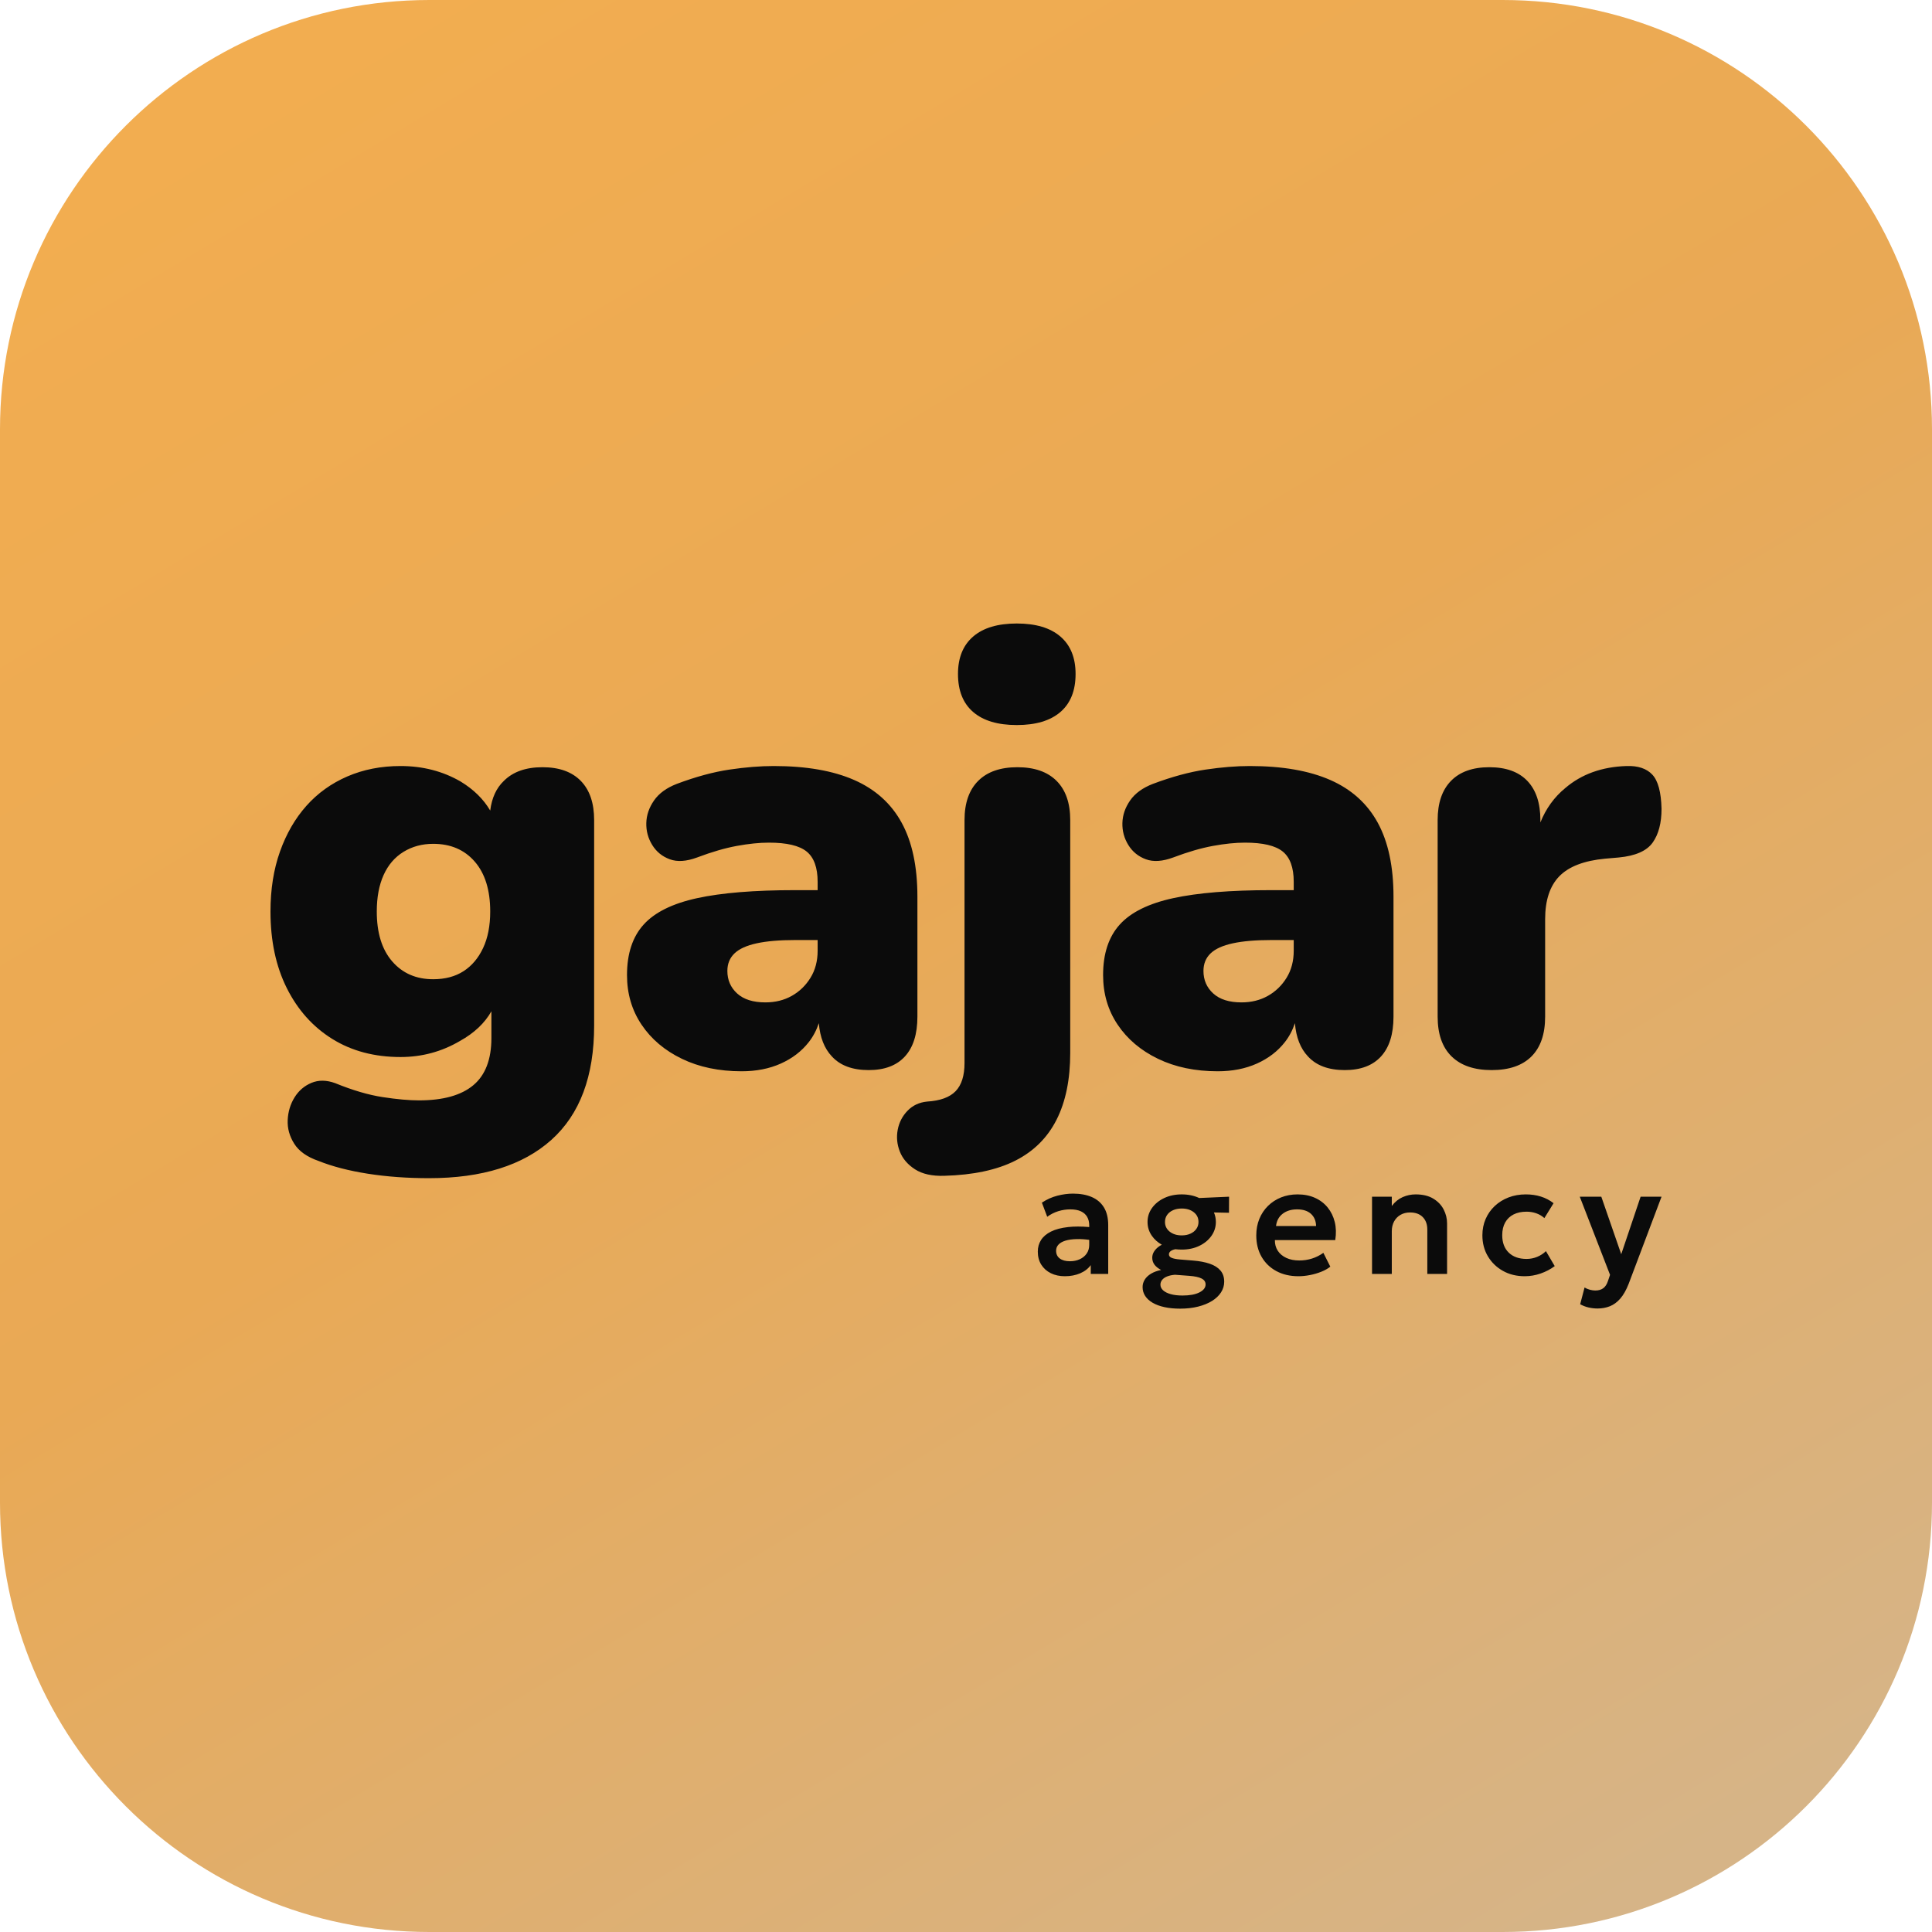
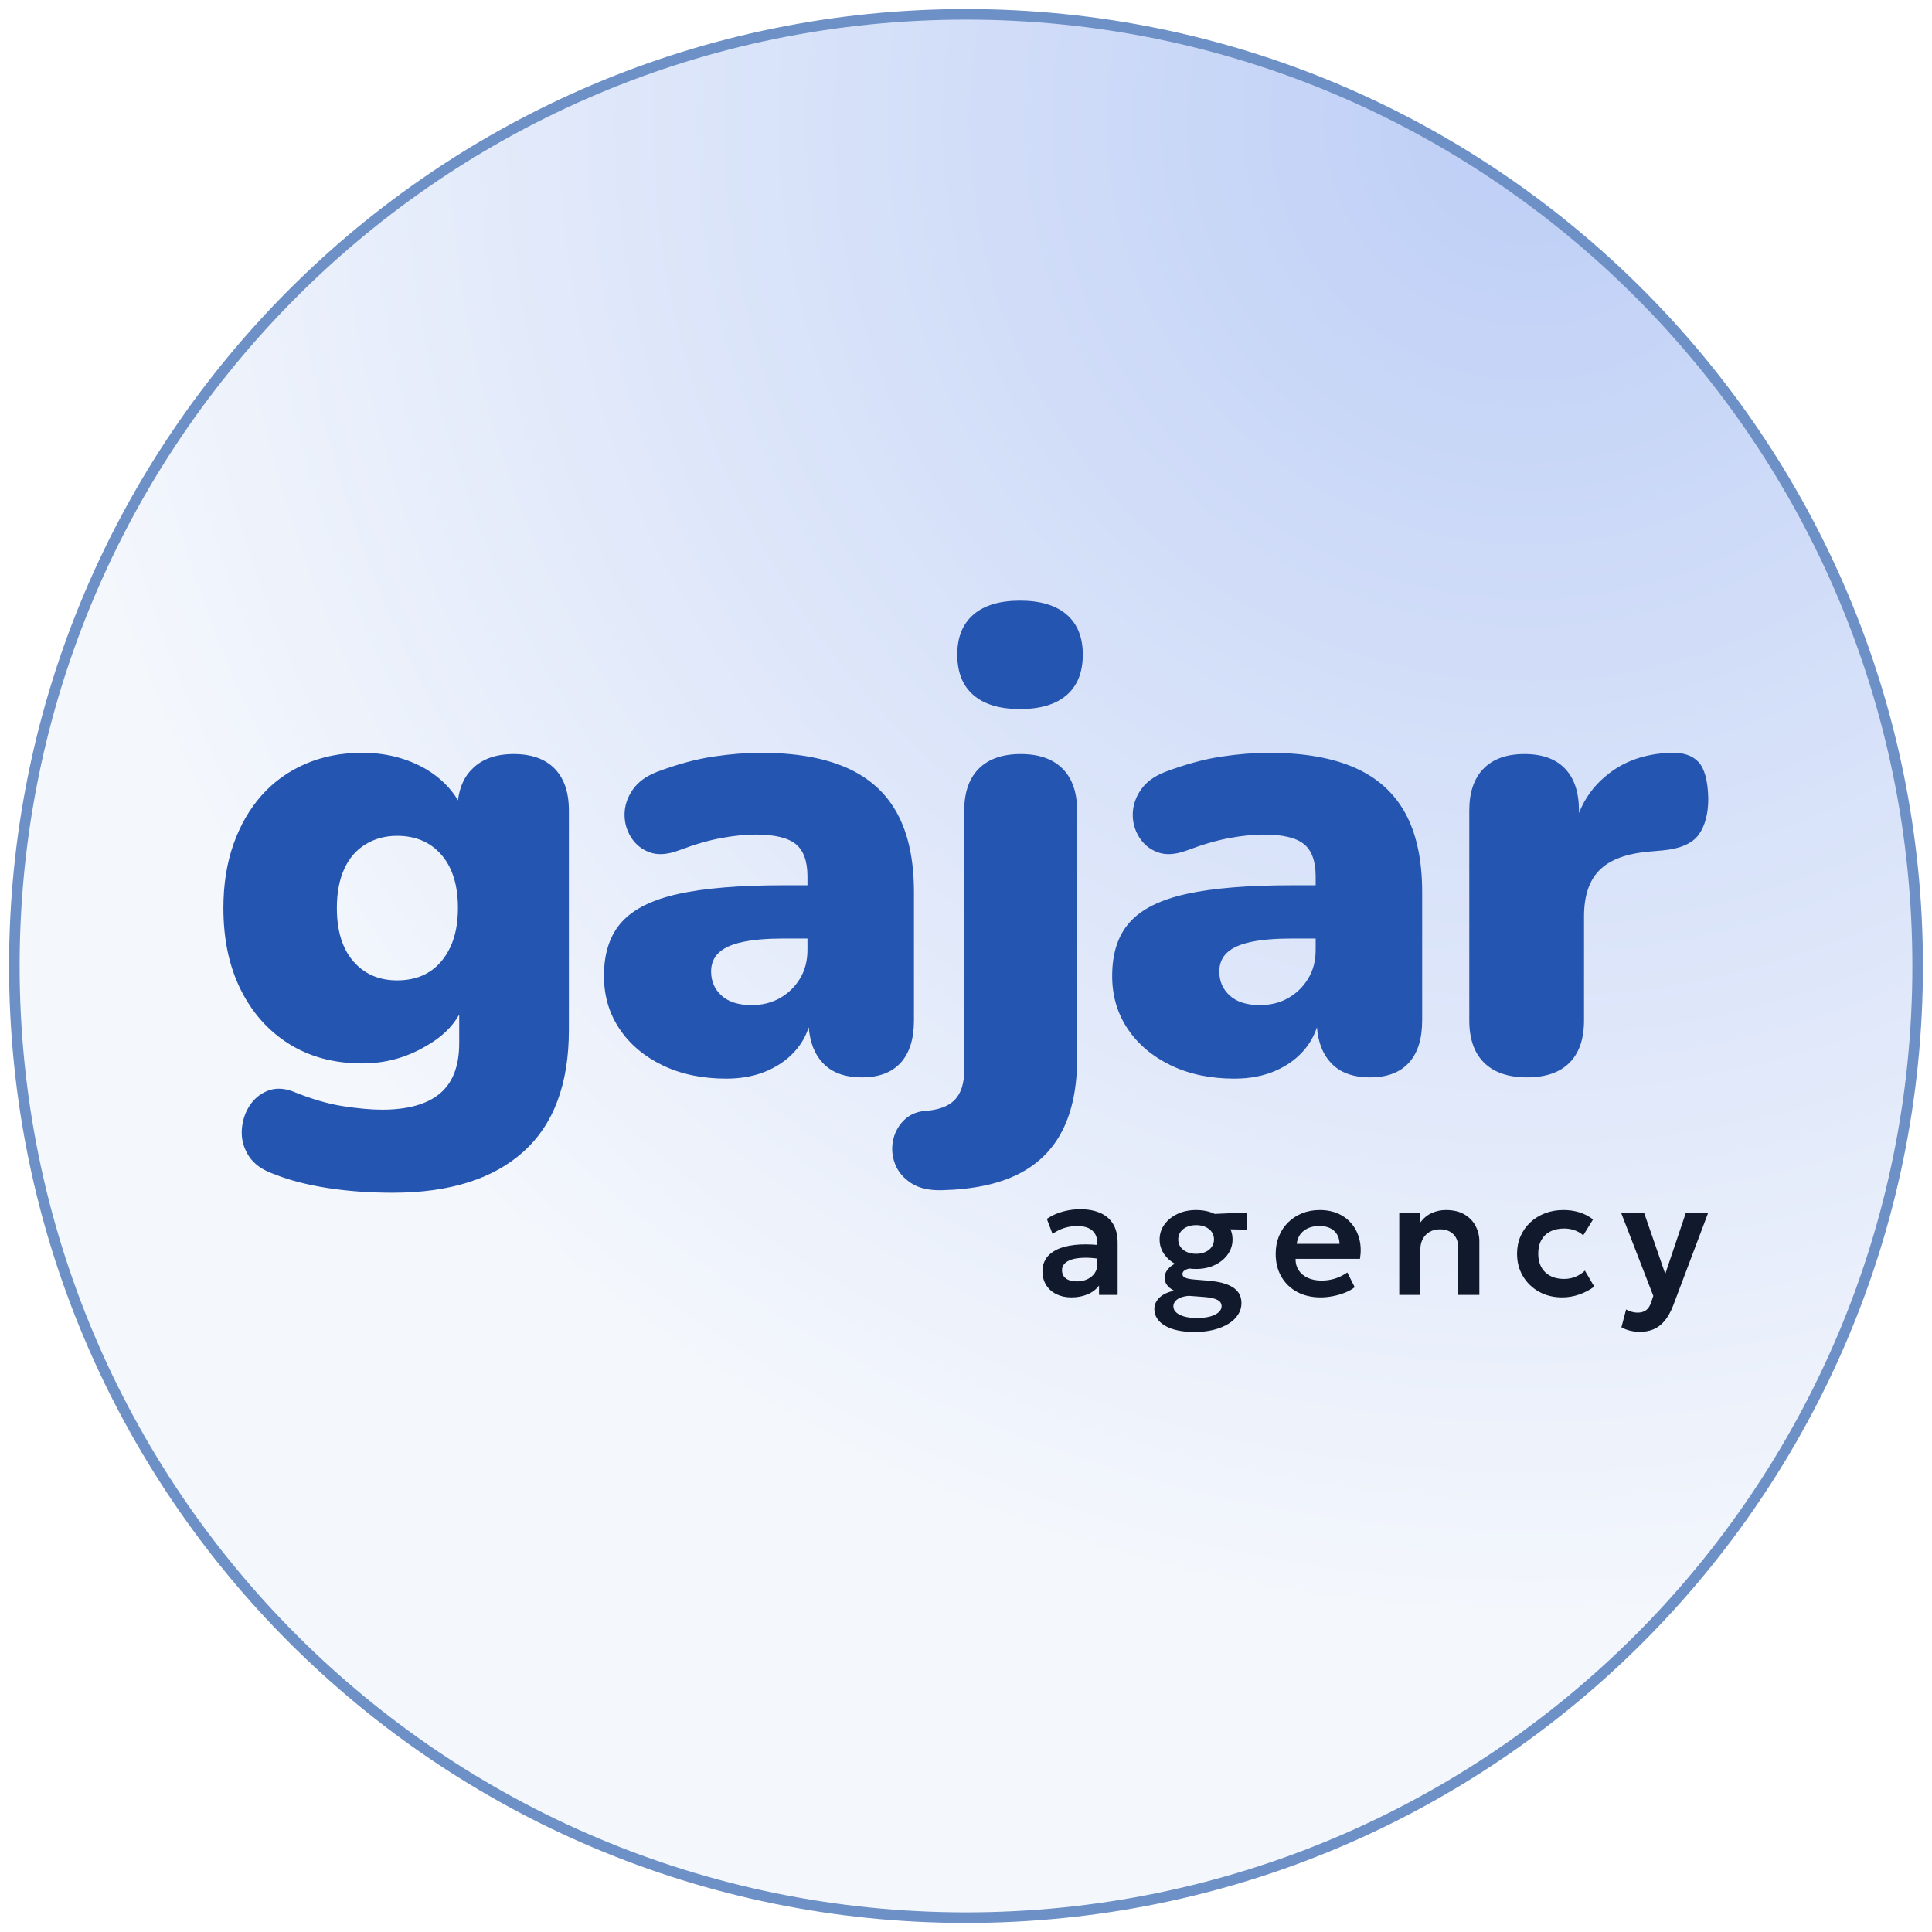
- <svg xmlns="http://www.w3.org/2000/svg" viewBox="0 0 1080 1080" width="1080" height="1080">
+ <svg xmlns="http://www.w3.org/2000/svg" viewBox="0 0 640 640" width="640" height="640">
  <defs>
-     <linearGradient id="amb" x1="0.2" y1="0" x2="0.8" y2="1">
-       <stop offset="0" stop-color="#F2AD50" />
-       <stop offset=".45" stop-color="#E9A955" />
-       <stop offset="1" stop-color="#D6B487" />
-     </linearGradient>
+     <radialGradient id="sky" cx="80%" cy="5%" r="80%">
+       <stop stop-color="#bdcef6" />
+       <stop offset="1" stop-color="#f4f7fc" />
+     </radialGradient>
  </defs>
-   <rect width="1080" height="1080" rx="240" fill="url(#amb)" />
-   <g transform="translate(151.2,595.2) scale(1.1066)">
-     <path d="M80.1 57.3Q63.6 57.3 49.2 55.05Q34.8 52.8 24.3 48.6Q15.6 45.6 12.0 39.9Q8.4 34.2 8.7 27.9Q9.0 21.6 12.15 16.5Q15.3 11.4 20.7 9.15Q26.1 6.9 32.7 9.3Q45.9 14.7 56.7 16.35Q67.5 18.0 75.0 18.0Q93.3 18.0 102.45 10.35Q111.6 2.7 111.6 -13.5V-27.0Q106.5 -18.0 95.7 -12.0Q81.9 -3.9 65.7 -3.9Q45.9 -3.9 31.2 -13.05Q16.5 -22.2 8.25 -38.7Q0.0 -55.2 0.0 -77.4Q0.0 -94.2 4.8 -107.7Q9.6 -121.2 18.15 -130.8Q26.7 -140.4 38.85 -145.65Q51.0 -150.9 65.7 -150.9Q82.5 -150.9 96.0 -143.1Q105.9 -137.1 111 -128.4Q112.2 -138.0 117.9 -143.4Q124.8 -150.3 137.4 -150.3Q150.0 -150.3 156.75 -143.4Q163.5 -136.5 163.5 -123.6V-19.8Q163.5 18.6 141.9 37.95Q120.3 57.3 80.1 57.3ZM82.2 -43.2Q91.2 -43.2 97.5 -47.25Q103.8 -51.3 107.4 -58.95Q111 -66.6 111 -77.4Q111 -93.6 103.2 -102.6Q95.4 -111.6 82.2 -111.6Q73.8 -111.6 67.2 -107.55Q60.6 -103.5 57.15 -95.85Q53.7 -88.2 53.7 -77.4Q53.7 -61.2 61.5 -52.2Q69.3 -43.2 82.2 -43.2ZM238.0 3.3Q220.9 3.3 207.85 -3Q194.8 -9.3 187.45 -20.25Q180.1 -31.2 180.1 -45.3Q180.1 -61.5 188.5 -70.8Q196.9 -80.1 215.5 -84.15Q234.1 -88.2 265.0 -88.2H276.4V-92.4Q276.4 -103.2 270.85 -107.7Q265.3 -112.2 251.8 -112.2Q244.6 -112.2 235.6 -110.55Q226.6 -108.9 215.5 -104.7Q207.4 -101.7 201.7 -103.8Q196.0 -105.9 192.85 -111.0Q189.7 -116.1 189.85 -122.1Q190.0 -128.1 193.75 -133.5Q197.5 -138.9 205.3 -141.9Q219.7 -147.3 231.85 -149.1Q244.0 -150.9 254.2 -150.9Q278.8 -150.9 294.85 -143.85Q310.9 -136.8 318.85 -122.25Q326.8 -107.7 326.8 -84.9V-24.3Q326.8 -11.1 320.5 -4.2Q314.2 2.7 302.2 2.7Q289.9 2.7 283.6 -4.2Q277.9 -10.2 277.0 -21.0Q275.2 -15.6 271.9 -11.4Q266.5 -4.5 257.8 -0.6Q249.1 3.3 238.0 3.3ZM276.4 -63.0H265.0Q253.3 -63.0 245.65 -61.35Q238.0 -59.7 234.4 -56.25Q230.8 -52.8 230.8 -47.4Q230.8 -40.5 235.75 -36.0Q240.7 -31.5 250.0 -31.5Q257.5 -31.5 263.35 -34.8Q269.2 -38.1 272.8 -43.95Q276.4 -49.8 276.4 -57.6ZM340.4 56.1Q331.1 56.4 325.55 52.8Q320.0 49.2 317.9 43.8Q315.8 38.4 316.85 32.85Q317.9 27.3 321.8 23.25Q325.7 19.2 331.7 18.6Q341.6 18.0 346.1 13.35Q350.6 8.7 350.6 -0.9V-123.6Q350.6 -136.5 357.5 -143.4Q364.4 -150.3 377.3 -150.3Q390.2 -150.3 397.1 -143.4Q404.0 -136.5 404.0 -123.6V-6.0Q404.0 14.1 397.1 27.75Q390.2 41.4 376.25 48.45Q362.3 55.5 340.4 56.1ZM377.0 -171.6Q362.6 -171.6 354.95 -178.2Q347.3 -184.8 347.3 -197.4Q347.3 -209.7 354.95 -216.3Q362.6 -222.9 377.0 -222.9Q391.4 -222.9 399.05 -216.3Q406.7 -209.7 406.7 -197.4Q406.7 -184.8 399.05 -178.2Q391.4 -171.6 377.0 -171.6ZM478.5 3.3Q461.4 3.3 448.35 -3Q435.3 -9.3 427.95 -20.25Q420.6 -31.2 420.6 -45.3Q420.6 -61.5 429.0 -70.8Q437.4 -80.1 456.0 -84.15Q474.6 -88.2 505.5 -88.2H516.9V-92.4Q516.9 -103.2 511.35 -107.7Q505.8 -112.2 492.3 -112.2Q485.1 -112.2 476.1 -110.55Q467.1 -108.9 456 -104.7Q447.9 -101.7 442.2 -103.8Q436.5 -105.9 433.35 -111.0Q430.2 -116.1 430.35 -122.1Q430.5 -128.1 434.25 -133.5Q438 -138.9 445.8 -141.9Q460.2 -147.3 472.35 -149.1Q484.5 -150.9 494.7 -150.9Q519.3 -150.9 535.35 -143.85Q551.4 -136.8 559.35 -122.25Q567.3 -107.7 567.3 -84.9V-24.3Q567.3 -11.1 561.0 -4.2Q554.7 2.7 542.7 2.7Q530.4 2.7 524.1 -4.2Q518.4 -10.2 517.5 -21.0Q515.7 -15.6 512.4 -11.4Q507 -4.5 498.3 -0.6Q489.6 3.3 478.5 3.3ZM516.9 -63.0H505.5Q493.8 -63.0 486.15 -61.35Q478.5 -59.7 474.9 -56.25Q471.3 -52.8 471.3 -47.4Q471.3 -40.5 476.25 -36.0Q481.2 -31.5 490.5 -31.5Q498 -31.5 503.85 -34.8Q509.7 -38.1 513.3 -43.95Q516.9 -49.8 516.9 -57.6ZM616.9 2.7Q603.7 2.7 596.65 -4.2Q589.6 -11.1 589.6 -24.3V-123.6Q589.6 -136.5 596.35 -143.4Q603.1 -150.3 615.7 -150.3Q628.3 -150.3 634.9 -143.4Q641.5 -136.5 641.5 -123.6V-122.4Q645.7 -132.9 654.1 -139.8Q666.4 -150.3 685 -150.9Q693.7 -151.2 698.05 -146.55Q702.4 -141.9 702.7 -129.3Q702.7 -118.5 698.2 -112.2Q693.7 -105.9 681.1 -104.7L674.2 -104.1Q658.3 -102.6 651.1 -95.25Q643.9 -87.9 643.9 -73.5V-24.3Q643.9 -11.1 637 -4.2Q630.1 2.7 616.9 2.7ZM401.267 106.83Q397.289 106.83 394.208 105.309Q391.127 103.788 389.372 100.999Q387.617 98.211 387.617 94.389Q387.617 91.113 389.255 88.539Q390.893 85.965 394.286 84.269Q397.679 82.572 402.983 81.987Q407.546 81.48 413.591 81.987V81.129Q413.591 78.672 412.557 76.858Q411.524 75.045 409.418 74.05Q407.312 73.056 403.997 73.056Q400.955 73.056 397.971 73.972Q394.988 74.889 392.375 76.8L389.684 69.663Q393.389 67.206 397.484 66.153Q401.579 65.1 405.401 65.1Q410.861 65.1 414.858 66.816Q418.856 68.532 421.02 72.061Q423.185 75.591 423.185 81.012V105.66H414.371V101.214Q412.421 103.905 408.989 105.368Q405.557 106.83 401.267 106.83ZM413.591 88.461Q410.12 87.993 407.351 88.071Q403.802 88.149 401.481 88.89Q399.161 89.631 398.01 90.918Q396.86 92.205 396.86 93.921Q396.86 96.495 398.732 97.88Q400.604 99.264 403.841 99.264Q406.61 99.264 408.813 98.25Q411.017 97.236 412.304 95.383Q413.591 93.531 413.591 90.996ZM459.51 123.21Q455.142 123.21 451.632 122.45Q448.122 121.689 445.645 120.246Q443.169 118.803 441.862 116.794Q440.556 114.786 440.556 112.29Q440.556 110.301 441.628 108.566Q442.701 106.83 444.787 105.562Q446.874 104.295 449.916 103.671Q447.615 102.462 446.523 100.941Q445.431 99.42 445.431 97.47Q445.431 95.754 446.425 94.233Q447.42 92.712 449.253 91.503Q449.721 91.191 450.267 90.918Q447.186 89.163 445.314 86.511Q443.052 83.352 443.052 79.413Q443.052 75.513 445.314 72.354Q447.576 69.195 451.476 67.343Q455.376 65.49 460.329 65.49Q465.243 65.49 469.143 67.323L484.236 66.66L484.197 74.772L476.592 74.616Q477.567 76.839 477.567 79.413Q477.567 83.274 475.324 86.453Q473.082 89.631 469.182 91.503Q465.282 93.375 460.329 93.375Q458.652 93.375 457.092 93.18Q455.493 93.531 454.674 94.194Q453.855 94.857 453.855 95.793Q453.855 96.963 455.239 97.548Q456.624 98.133 459.393 98.367L466.062 98.913Q470.937 99.303 474.466 100.512Q477.996 101.721 479.887 103.944Q481.779 106.167 481.779 109.599Q481.779 112.485 480.18 114.981Q478.581 117.477 475.636 119.31Q472.692 121.143 468.597 122.177Q464.502 123.21 459.51 123.21ZM460.719 116.58Q466.14 116.58 469.26 115Q472.38 113.421 472.38 110.964Q472.38 109.014 470.352 107.981Q468.324 106.947 464.151 106.635L456.897 106.089Q454.557 106.284 452.919 106.947Q451.281 107.61 450.423 108.683Q449.565 109.755 449.565 111.081Q449.565 112.719 450.91 113.947Q452.256 115.176 454.752 115.878Q457.248 116.58 460.719 116.58ZM460.329 86.199Q462.786 86.199 464.697 85.341Q466.608 84.483 467.7 82.942Q468.792 81.402 468.792 79.413Q468.792 76.371 466.413 74.499Q464.034 72.627 460.329 72.627Q457.833 72.627 455.922 73.485Q454.011 74.343 452.938 75.864Q451.866 77.385 451.866 79.413Q451.866 82.416 454.245 84.308Q456.624 86.199 460.329 86.199ZM519.274 106.83Q512.917 106.83 508.12 104.237Q503.323 101.643 500.651 97.002Q497.98 92.361 497.98 86.199Q497.98 81.675 499.52 77.892Q501.061 74.109 503.888 71.32Q506.716 68.532 510.518 67.011Q514.321 65.49 518.845 65.49Q523.759 65.49 527.62 67.225Q531.481 68.961 534.035 72.1Q536.59 75.24 537.623 79.433Q538.657 83.625 537.877 88.578H507.379Q507.34 91.659 508.841 93.96Q510.343 96.261 513.131 97.567Q515.92 98.874 519.703 98.874Q523.057 98.874 526.138 97.899Q529.219 96.924 531.871 95.013L535.381 101.994Q533.548 103.476 530.818 104.568Q528.088 105.66 525.065 106.245Q522.043 106.83 519.274 106.83ZM507.964 81.48H528.205Q528.088 77.541 525.592 75.298Q523.096 73.056 518.611 73.056Q514.165 73.056 511.279 75.298Q508.393 77.541 507.964 81.48ZM556.457 105.66V66.66H566.441V71.34Q568.781 68.259 571.92 66.874Q575.06 65.49 578.492 65.49Q583.874 65.49 587.403 67.635Q590.933 69.78 592.649 73.134Q594.365 76.488 594.365 80.154V105.66H584.381V83.274Q584.381 79.296 582.08 76.956Q579.779 74.616 575.645 74.616Q572.954 74.616 570.867 75.805Q568.781 76.995 567.611 79.14Q566.441 81.285 566.441 84.093V105.66ZM633.576 106.83Q627.375 106.83 622.558 104.119Q617.742 101.409 614.973 96.748Q612.204 92.088 612.204 86.16Q612.204 81.675 613.842 77.911Q615.48 74.148 618.444 71.359Q621.408 68.571 625.405 67.03Q629.403 65.49 634.122 65.49Q638.217 65.49 641.727 66.582Q645.237 67.674 648.162 69.936L643.521 77.463Q641.688 75.825 639.367 75.025Q637.047 74.226 634.512 74.226Q630.69 74.226 627.94 75.63Q625.191 77.034 623.709 79.686Q622.227 82.338 622.227 86.121Q622.227 91.737 625.522 94.915Q628.818 98.094 634.512 98.094Q637.359 98.094 639.894 97.041Q642.429 95.988 644.301 94.155L648.747 101.721Q645.549 104.1 641.61 105.465Q637.671 106.83 633.576 106.83ZM670.408 123.132Q668.107 123.132 665.884 122.625Q663.661 122.118 661.594 120.987L663.817 112.524Q665.026 113.265 666.508 113.655Q667.99 114.045 669.199 114.045Q671.695 114.045 673.255 112.894Q674.815 111.744 675.634 109.248L676.687 106.128L661.399 66.66H672.28L682.342 95.715L692.131 66.66H702.7L686.086 110.691Q684.214 115.449 681.835 118.16Q679.456 120.87 676.589 122.001Q673.723 123.132 670.408 123.132Z" fill="#0B0B0B" />
+   <circle cx="320" cy="320" r="315.25" fill="url(#sky)" stroke="#6D90C7" stroke-width="3.5" />
+   <g transform="translate(74 355) scale(.7)">
+     <path fill="#2455B1" d="M80.1 57.3Q63.6 57.3 49.2 55.05Q34.8 52.8 24.3 48.6Q15.6 45.6 12.0 39.9Q8.4 34.2 8.7 27.9Q9.0 21.6 12.15 16.5Q15.3 11.4 20.7 9.15Q26.1 6.9 32.7 9.3Q45.9 14.7 56.7 16.35Q67.5 18.0 75.0 18.0Q93.3 18.0 102.45 10.35Q111.6 2.7 111.6 -13.5V-27.0Q106.5 -18.0 95.7 -12.0Q81.9 -3.9 65.7 -3.9Q45.9 -3.9 31.2 -13.05Q16.5 -22.2 8.25 -38.7Q0.0 -55.2 0.0 -77.4Q0.0 -94.2 4.8 -107.7Q9.6 -121.2 18.15 -130.8Q26.7 -140.4 38.85 -145.65Q51.0 -150.9 65.7 -150.9Q82.5 -150.9 96.0 -143.1Q105.9 -137.1 111 -128.4Q112.2 -138.0 117.9 -143.4Q124.8 -150.3 137.4 -150.3Q150.0 -150.3 156.75 -143.4Q163.5 -136.5 163.5 -123.6V-19.8Q163.5 18.6 141.9 37.95Q120.3 57.3 80.1 57.3ZM82.2 -43.2Q91.2 -43.2 97.5 -47.25Q103.8 -51.3 107.4 -58.95Q111 -66.6 111 -77.4Q111 -93.6 103.2 -102.6Q95.4 -111.6 82.2 -111.6Q73.8 -111.6 67.2 -107.55Q60.6 -103.5 57.15 -95.85Q53.7 -88.2 53.7 -77.4Q53.7 -61.2 61.5 -52.2Q69.3 -43.2 82.2 -43.2ZM238.0 3.3Q220.9 3.3 207.85 -3Q194.8 -9.3 187.45 -20.25Q180.1 -31.2 180.1 -45.3Q180.1 -61.5 188.5 -70.8Q196.9 -80.1 215.5 -84.15Q234.1 -88.2 265.0 -88.2H276.4V-92.4Q276.4 -103.2 270.85 -107.7Q265.3 -112.2 251.8 -112.2Q244.6 -112.2 235.6 -110.55Q226.6 -108.9 215.5 -104.7Q207.4 -101.7 201.7 -103.8Q196.0 -105.9 192.85 -111.0Q189.7 -116.1 189.85 -122.1Q190.0 -128.1 193.75 -133.5Q197.5 -138.9 205.3 -141.9Q219.7 -147.3 231.85 -149.1Q244.0 -150.9 254.2 -150.9Q278.8 -150.9 294.85 -143.85Q310.9 -136.8 318.85 -122.25Q326.8 -107.7 326.8 -84.9V-24.3Q326.8 -11.1 320.5 -4.2Q314.2 2.7 302.2 2.7Q289.9 2.7 283.6 -4.2Q277.9 -10.2 277.0 -21.0Q275.2 -15.6 271.9 -11.4Q266.5 -4.5 257.8 -0.6Q249.1 3.3 238.0 3.3ZM276.4 -63.0H265.0Q253.3 -63.0 245.65 -61.35Q238.0 -59.7 234.4 -56.25Q230.8 -52.8 230.8 -47.4Q230.8 -40.5 235.75 -36.0Q240.7 -31.5 250.0 -31.5Q257.5 -31.5 263.35 -34.8Q269.2 -38.1 272.8 -43.95Q276.4 -49.8 276.4 -57.6ZM340.4 56.1Q331.1 56.4 325.55 52.8Q320.0 49.2 317.9 43.8Q315.8 38.4 316.85 32.85Q317.9 27.3 321.8 23.25Q325.7 19.2 331.7 18.6Q341.6 18.0 346.1 13.35Q350.6 8.7 350.6 -0.9V-123.6Q350.6 -136.5 357.5 -143.4Q364.4 -150.3 377.3 -150.3Q390.2 -150.3 397.1 -143.4Q404.0 -136.5 404.0 -123.6V-6.0Q404.0 14.1 397.1 27.75Q390.2 41.4 376.25 48.45Q362.3 55.5 340.4 56.1ZM377.0 -171.6Q362.6 -171.6 354.95 -178.2Q347.3 -184.8 347.3 -197.4Q347.3 -209.7 354.95 -216.3Q362.6 -222.9 377.0 -222.9Q391.4 -222.9 399.05 -216.3Q406.7 -209.7 406.7 -197.4Q406.7 -184.8 399.05 -178.2Q391.4 -171.6 377.0 -171.6ZM478.5 3.3Q461.4 3.3 448.35 -3Q435.3 -9.3 427.95 -20.25Q420.6 -31.2 420.6 -45.3Q420.6 -61.5 429.0 -70.8Q437.4 -80.1 456.0 -84.15Q474.6 -88.2 505.5 -88.2H516.9V-92.4Q516.9 -103.2 511.35 -107.7Q505.8 -112.2 492.3 -112.2Q485.1 -112.2 476.1 -110.55Q467.1 -108.9 456 -104.7Q447.9 -101.7 442.2 -103.8Q436.5 -105.9 433.35 -111.0Q430.2 -116.1 430.35 -122.1Q430.5 -128.1 434.25 -133.5Q438 -138.9 445.8 -141.9Q460.2 -147.3 472.35 -149.1Q484.5 -150.9 494.7 -150.9Q519.3 -150.9 535.35 -143.85Q551.4 -136.8 559.35 -122.25Q567.3 -107.7 567.3 -84.9V-24.3Q567.3 -11.1 561.0 -4.2Q554.7 2.7 542.7 2.7Q530.4 2.7 524.1 -4.2Q518.4 -10.2 517.5 -21.0Q515.7 -15.6 512.4 -11.4Q507 -4.5 498.3 -0.6Q489.6 3.3 478.5 3.3ZM516.9 -63.0H505.5Q493.8 -63.0 486.15 -61.35Q478.5 -59.7 474.9 -56.25Q471.3 -52.8 471.3 -47.4Q471.3 -40.5 476.25 -36.0Q481.2 -31.5 490.5 -31.5Q498 -31.5 503.85 -34.8Q509.7 -38.1 513.3 -43.95Q516.9 -49.8 516.9 -57.6ZM616.9 2.7Q603.7 2.7 596.65 -4.2Q589.6 -11.1 589.6 -24.3V-123.6Q589.6 -136.5 596.35 -143.4Q603.1 -150.3 615.7 -150.3Q628.3 -150.3 634.9 -143.4Q641.5 -136.5 641.5 -123.6V-122.4Q645.7 -132.9 654.1 -139.8Q666.4 -150.3 685 -150.9Q693.7 -151.2 698.05 -146.55Q702.4 -141.9 702.7 -129.3Q702.7 -118.5 698.2 -112.2Q693.7 -105.9 681.1 -104.7L674.2 -104.1Q658.3 -102.6 651.1 -95.25Q643.9 -87.9 643.9 -73.5V-24.3Q643.9 -11.1 637 -4.2Q630.1 2.7 616.9 2.7Z" />
+     <path fill="#101A2C" d="M401.267 106.83Q397.289 106.83 394.208 105.309Q391.127 103.788 389.372 100.999Q387.617 98.211 387.617 94.389Q387.617 91.113 389.255 88.539Q390.893 85.965 394.286 84.269Q397.679 82.572 402.983 81.987Q407.546 81.48 413.591 81.987V81.129Q413.591 78.672 412.557 76.858Q411.524 75.045 409.418 74.05Q407.312 73.056 403.997 73.056Q400.955 73.056 397.971 73.972Q394.988 74.889 392.375 76.8L389.684 69.663Q393.389 67.206 397.484 66.153Q401.579 65.1 405.401 65.1Q410.861 65.1 414.858 66.816Q418.856 68.532 421.02 72.061Q423.185 75.591 423.185 81.012V105.66H414.371V101.214Q412.421 103.905 408.989 105.368Q405.557 106.83 401.267 106.83ZM413.591 88.461Q410.12 87.993 407.351 88.071Q403.802 88.149 401.481 88.89Q399.161 89.631 398.01 90.918Q396.86 92.205 396.86 93.921Q396.86 96.495 398.732 97.88Q400.604 99.264 403.841 99.264Q406.61 99.264 408.813 98.25Q411.017 97.236 412.304 95.383Q413.591 93.531 413.591 90.996ZM459.51 123.21Q455.142 123.21 451.632 122.45Q448.122 121.689 445.645 120.246Q443.169 118.803 441.862 116.794Q440.556 114.786 440.556 112.29Q440.556 110.301 441.628 108.566Q442.701 106.83 444.787 105.562Q446.874 104.295 449.916 103.671Q447.615 102.462 446.523 100.941Q445.431 99.42 445.431 97.47Q445.431 95.754 446.425 94.233Q447.42 92.712 449.253 91.503Q449.721 91.191 450.267 90.918Q447.186 89.163 445.314 86.511Q443.052 83.352 443.052 79.413Q443.052 75.513 445.314 72.354Q447.576 69.195 451.476 67.343Q455.376 65.49 460.329 65.49Q465.243 65.49 469.143 67.323L484.236 66.66L484.197 74.772L476.592 74.616Q477.567 76.839 477.567 79.413Q477.567 83.274 475.324 86.453Q473.082 89.631 469.182 91.503Q465.282 93.375 460.329 93.375Q458.652 93.375 457.092 93.18Q455.493 93.531 454.674 94.194Q453.855 94.857 453.855 95.793Q453.855 96.963 455.239 97.548Q456.624 98.133 459.393 98.367L466.062 98.913Q470.937 99.303 474.466 100.512Q477.996 101.721 479.887 103.944Q481.779 106.167 481.779 109.599Q481.779 112.485 480.18 114.981Q478.581 117.477 475.636 119.31Q472.692 121.143 468.597 122.177Q464.502 123.21 459.51 123.21ZM460.719 116.58Q466.14 116.58 469.26 115Q472.38 113.421 472.38 110.964Q472.38 109.014 470.352 107.981Q468.324 106.947 464.151 106.635L456.897 106.089Q454.557 106.284 452.919 106.947Q451.281 107.61 450.423 108.683Q449.565 109.755 449.565 111.081Q449.565 112.719 450.91 113.947Q452.256 115.176 454.752 115.878Q457.248 116.58 460.719 116.58ZM460.329 86.199Q462.786 86.199 464.697 85.341Q466.608 84.483 467.7 82.942Q468.792 81.402 468.792 79.413Q468.792 76.371 466.413 74.499Q464.034 72.627 460.329 72.627Q457.833 72.627 455.922 73.485Q454.011 74.343 452.938 75.864Q451.866 77.385 451.866 79.413Q451.866 82.416 454.245 84.308Q456.624 86.199 460.329 86.199ZM519.274 106.83Q512.917 106.83 508.12 104.237Q503.323 101.643 500.651 97.002Q497.98 92.361 497.98 86.199Q497.98 81.675 499.52 77.892Q501.061 74.109 503.888 71.32Q506.716 68.532 510.518 67.011Q514.321 65.49 518.845 65.49Q523.759 65.49 527.62 67.225Q531.481 68.961 534.035 72.1Q536.59 75.24 537.623 79.433Q538.657 83.625 537.877 88.578H507.379Q507.34 91.659 508.841 93.96Q510.343 96.261 513.131 97.567Q515.92 98.874 519.703 98.874Q523.057 98.874 526.138 97.899Q529.219 96.924 531.871 95.013L535.381 101.994Q533.548 103.476 530.818 104.568Q528.088 105.66 525.065 106.245Q522.043 106.83 519.274 106.83ZM507.964 81.48H528.205Q528.088 77.541 525.592 75.298Q523.096 73.056 518.611 73.056Q514.165 73.056 511.279 75.298Q508.393 77.541 507.964 81.48ZM556.457 105.66V66.66H566.441V71.34Q568.781 68.259 571.92 66.874Q575.06 65.49 578.492 65.49Q583.874 65.49 587.403 67.635Q590.933 69.78 592.649 73.134Q594.365 76.488 594.365 80.154V105.66H584.381V83.274Q584.381 79.296 582.08 76.956Q579.779 74.616 575.645 74.616Q572.954 74.616 570.867 75.805Q568.781 76.995 567.611 79.14Q566.441 81.285 566.441 84.093V105.66ZM633.576 106.83Q627.375 106.83 622.558 104.119Q617.742 101.409 614.973 96.748Q612.204 92.088 612.204 86.16Q612.204 81.675 613.842 77.911Q615.48 74.148 618.444 71.359Q621.408 68.571 625.405 67.03Q629.403 65.49 634.122 65.49Q638.217 65.49 641.727 66.582Q645.237 67.674 648.162 69.936L643.521 77.463Q641.688 75.825 639.367 75.025Q637.047 74.226 634.512 74.226Q630.69 74.226 627.94 75.63Q625.191 77.034 623.709 79.686Q622.227 82.338 622.227 86.121Q622.227 91.737 625.522 94.915Q628.818 98.094 634.512 98.094Q637.359 98.094 639.894 97.041Q642.429 95.988 644.301 94.155L648.747 101.721Q645.549 104.1 641.61 105.465Q637.671 106.83 633.576 106.83ZM670.408 123.132Q668.107 123.132 665.884 122.625Q663.661 122.118 661.594 120.987L663.817 112.524Q665.026 113.265 666.508 113.655Q667.99 114.045 669.199 114.045Q671.695 114.045 673.255 112.894Q674.815 111.744 675.634 109.248L676.687 106.128L661.399 66.66H672.28L682.342 95.715L692.131 66.66H702.7L686.086 110.691Q684.214 115.449 681.835 118.16Q679.456 120.87 676.589 122.001Q673.723 123.132 670.408 123.132Z" />
  </g>
</svg>
